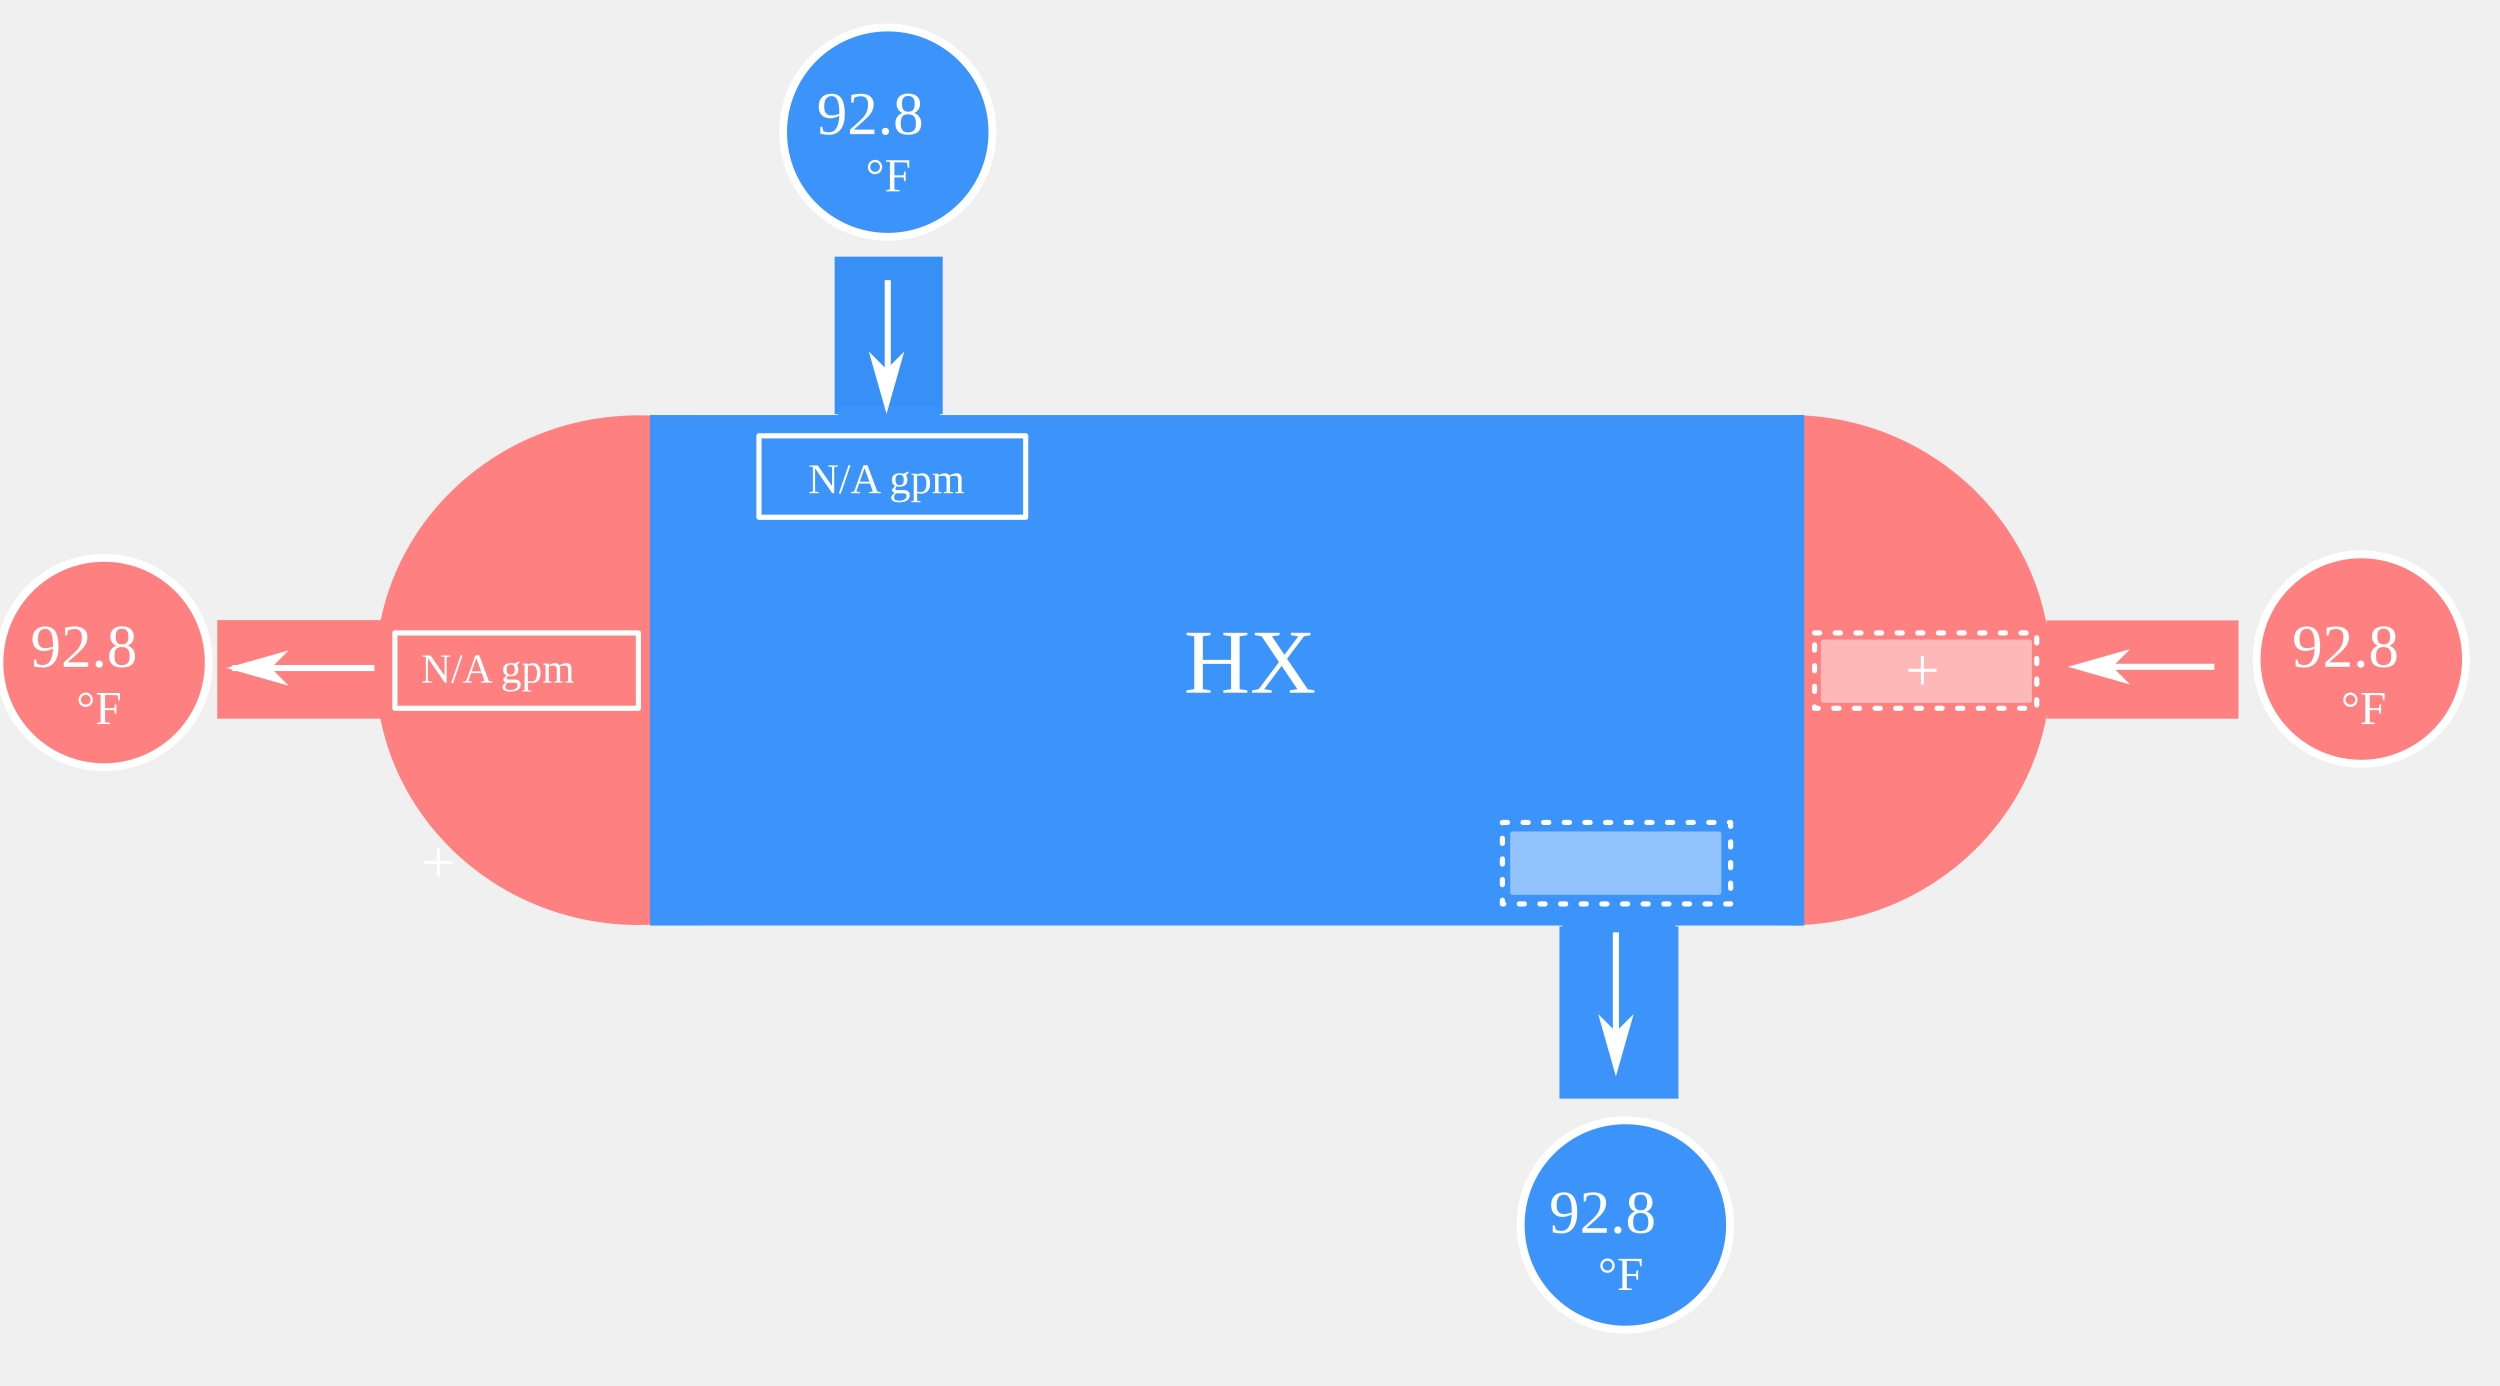
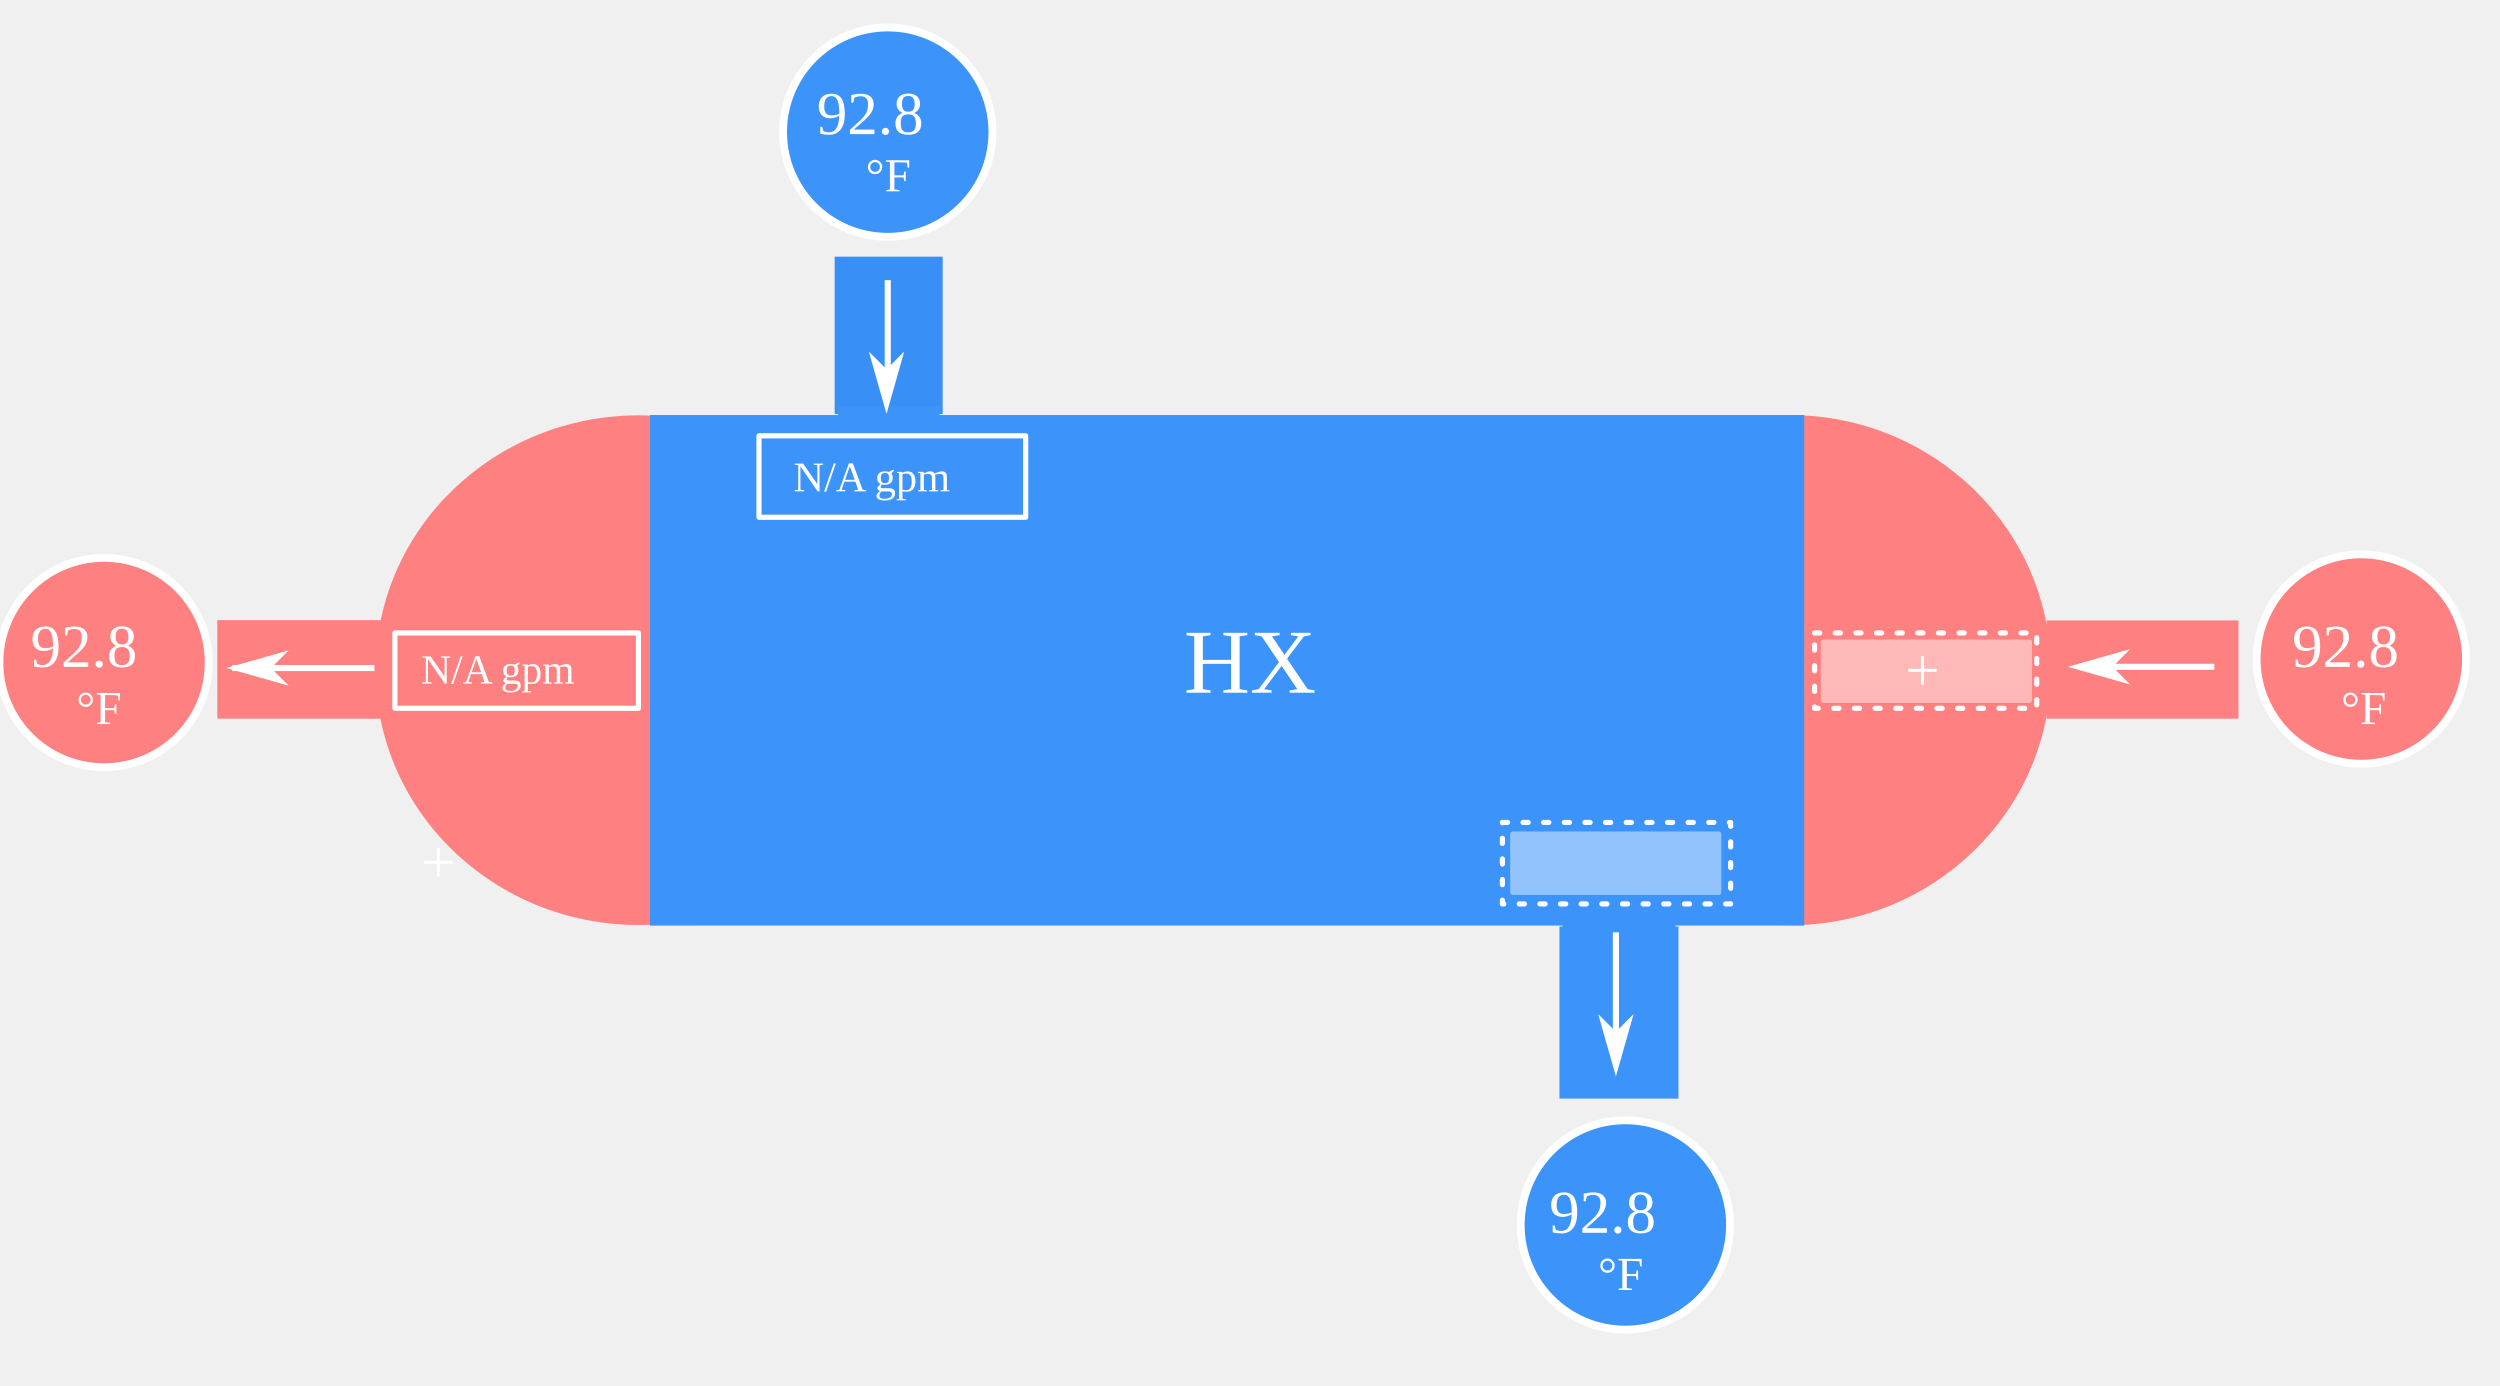
<svg xmlns="http://www.w3.org/2000/svg" version="1.1" id="svg2" x="0px" y="0px" viewBox="0 0 819.2 454" style="enable-background:new 0 0 819.2 1024;" xml:space="preserve">
  <style type="text/css">
	a:hover{text-decoration: none;}
	.st0{fill:#FF8080;stroke:#fff;stroke-width:0;}
	.st1{fill:#FF8080;stroke:#fff;stroke-width:0;}
	.st2{fill:#FFFFFF;stroke:#fff;stroke-width:0;}
	.st3{fill:#3C94FA;stroke:#fff;stroke-width:0;}
	.st4{fill:none;}
	.st5{fill:#FF8080;}
	.st6{fill:#0073F9;fill-opacity:0.765;stroke:#fff;stroke-width:0;}
	.st7{fill:#3C94FA;stroke:#fff;stroke-width:0;}
	.st9{font-size:30px;fill:white;}
	.st10{fill-rule:evenodd;clip-rule:evenodd;fill:#3C94FA;}
	.st11{fill-rule:evenodd;clip-rule:evenodd;fill:#FF8080;}
	.st12{font-size:11.659px;}
	.st13{fill-rule:evenodd;clip-rule:evenodd;fill:#FFFFFF;stroke:#FFFFFF;}
	.st14{opacity:0.847;fill:none;stroke:#0000FF;stroke-width:2.574;stroke-linecap:round;stroke-dasharray:2.574,7.722;enable-background:new    ;}
	.st15{fill:white;font-size:15.545px;}
	.st16{font-size:13.602px;}
	.st17{fill:none;stroke:#FFFFFF;stroke-width:2;stroke-miterlimit:10;}
	.st18{fill:#FF8080;stroke:#fff;stroke-width:2.574;stroke-linecap:round;enable-background:new    ;}
	.st19{fill:#3F0700;}
	.st20{fill:white;font-size:20px;}
	.st21{fill:#3C94FA;stroke:#fff;stroke-width:2.574;stroke-linecap:round;enable-background:new    ;}
	.st22{fill:none;stroke:#FFFFFF;stroke-width:1.691;stroke-linecap:round;stroke-linejoin:round;stroke-dasharray:1.691,5.072;}
	.st23{opacity:0.44;fill:#FFFFFF;stroke:#FFFFFF;stroke-width:1.691;stroke-linecap:round;stroke-linejoin:round;}
	.st24{fill:#FFFFFF;}
	.st26{fill:none;stroke:#FFFFFF;stroke-width:1.691;stroke-linecap:round;stroke-linejoin:round;}
	.st27{font-size:13.888px;}
	.hide{display:none;}
</style>
  <defs>

	</defs>
  <path id="path6736" class="st0" d="  M586.3,136c-47.3,0-85.7,37.4-85.7,83.6c0,46.2,38.4,83.6,85.7,83.6c0,0,0,0,0,0c47.3,0,85.7-37.4,85.7-83.6c0,0,0,0,0,0  C672,173.5,633.7,136,586.3,136z" />
  <ellipse id="path4552" class="st1" cx="209.3" cy="219.6" rx="86.2" ry="83.5">
</ellipse>
  <rect id="rect6794" x="228.8" y="136" class="st2" width="358.2" height="167.3">
</rect>
  <g>
    <rect id="center-rect" x="213" y="136" class="st3" width="378.2" height="167.3">
	</rect>
    <text x="50%" y="50%" text-anchor="middle" id="asset_name" class="st8 st9">HX</text>
  </g>
  <path id="path6276" class="st4" d="  M300.3,301.7l-69.7-0.1v-81.9v-81.9l111.8-0.2c61.5-0.1,141.3-0.2,177.5-0.2l65.8,0v82.3v82.3l-107.8-0.1  C418.5,301.8,338.6,301.7,300.3,301.7L300.3,301.7z" />
  <rect id="rect-pink-left" x="71.2" y="203.2" class="st5" width="54.5" height="32.3">
</rect>
  <rect id="rect7266-48" x="273.5" y="84.1" class="st6" width="35.4" height="51.6">
</rect>
  <rect id="rect7266-48-9" x="511" y="303.6" class="st7" width="39" height="56.4">
</rect>
  <rect id="rect7266-8" x="670.6" y="203.3" class="st5" width="62.9" height="32.2">
</rect>
  <rect id="rect8490" x="274.6" y="133.1" class="st10" width="33.3" height="4.5" />
  <rect id="rect8490-0" x="136.5" y="204.5" class="st11" width="13.5" height="29.7" />
  <rect id="rect8490-5" x="512" y="299.9" class="st10" width="37" height="10.4" />
  <rect id="rect8490-5-0" x="668.9" y="204.6" class="st11" width="3.4" height="29.5" />
  <text transform="matrix(1 0 0 1 264.8091 103.4043)" class="st8 st12"> </text>
  <path class="st4" d="" />
  <path id="path4487" class="st13" d="M290.5,121.7l-4.8-4.8l4.8,16.9l4.8-16.9L290.5,121.7z" />
  <path id="path4286" class="st13" d="  M290.5,131.4" />
  <path class="st4" d="" />
  <path id="path4487-7" transform="matrix(1 0 0 1 -20 0)" class="st13" d="M108.1,218.9l4.8-4.8L96,218.9l16.9,4.8L108.1,218.9z" />
  <path id="path4286-6" class="st13" d="  M98.4,218.9" />
  <path class="st4" d="" />
  <path id="path4487-4" class="st13" d="M529.5,338.8l-4.8-4.8l4.8,16.9l4.8-16.9L529.5,338.8z" />
  <path id="path4286-2" class="st13" d="  M529.5,348.4" />
  <path class="st4" d="" />
  <path id="path4487-7-5" class="st13" d="M691.5,218.5l4.8-4.8l-16.9,4.8l16.9,4.8L691.5,218.5z" />
  <path id="path4286-6-2" class="st13" d="  M681.9,218.5" />
  <g id="flowRoot4275" transform="translate(-5.73877)">
</g>
  <g>
    <g>
      <circle id="path4295-9-1-4" class="st21" cx="532.6" cy="401.4" r="34.3" />
      <a href="#" id="ShellOutlet">
        <text transform="matrix(1 0 0 1 507.6403 403.9592)" class="st8 st20">92.8</text>
        <text transform="matrix(1 0 0 1 523.6398 422.7033)" class="st8 st15">°F</text>
      </a>
    </g>
    <g>
      <text id="ShellOutlet_title" transform="matrix(1 0 0 1 411.1743 400.6553)" class="st8 st16 hide">Shell Outlet</text>
      <text id="ShellOutlet_id" transform="matrix(1 0 0 1 408.2012 416.3193)" class="st8 st16 hide">(ID: 01A001)</text>
    </g>
  </g>
  <line class="st17" x1="76.1" y1="218.9" x2="122.7" y2="218.9" />
  <line class="st17" x1="689" y1="218.5" x2="725.6" y2="218.5" />
  <line class="st17" x1="290.9" y1="128.4" x2="290.9" y2="91.8" />
  <line class="st17" x1="529.5" y1="342.1" x2="529.5" y2="305.5" />
  <g>
    <g>
      <text id="TubeOutlet_title" transform="matrix(1 0 0 1 8.937 271.4497)" class="st8 st16 hide">Tube Outlet</text>
      <text id="TubeOutlet_id" transform="matrix(1 0 0 1 6.3271 288.0156)" class="st8 st16 hide">(ID: 01A001)</text>
    </g>
    <g>
      <circle id="path4295-9-1" class="st18" cx="34.1" cy="217.1" r="34.3" />
      <g>
        <a id="TubeOutlet">
          <text id="TubeOutlet_n" transform="matrix(1 0 0 1 10 218.5259)" class="st19 st8 st20">92.8</text>
        </a>
        <text transform="matrix(1 0 0 1 25 237.27)" class="st8 st15">°F</text>
      </g>
    </g>
  </g>
  <g>
    <g>
      <text id="TubeInlet_title" transform="matrix(1 0 0 1 745.376 268.0825)" class="st8 st16 hide">Tube Inlet</text>
      <text id="TubeInlet_id" transform="matrix(1 0 0 1 735.7715 282.3076)" class="st8 st16 hide">(ID: 01A001)</text>
    </g>
    <g>
      <ellipse id="path4295-9-1-4-7" transform="matrix(0.1602 -0.9871 0.9871 0.1602 436.5919 945.0707)" class="st18" cx="773.7" cy="216" rx="34.3" ry="34.3" />
      <g>
        <a id="TubeInlet">
          <text transform="matrix(1 0 0 1 751.0845 218.526)" class="st19 st8 st20">92.8</text>
        </a>
        <text transform="matrix(1 0 0 1 767.0841 237.2702)" class="st8 st15">°F</text>
      </g>
    </g>
  </g>
  <g>
    <g>
      <text id="ShellInlet_title" transform="matrix(1 0 0 1 345.9185 35.3428)" class="st8 st16 hide">Shell Inlet</text>
      <text id="ShellInlet_id" transform="matrix(1 0 0 1 337.5059 53.3311)" class="st8 st16 hide">(ID: 01A001)</text>
    </g>
    <g>
      <circle id="path4295" class="st21" cx="290.9" cy="43.3" r="34.3" />
      <g>
        <a id="ShellInlet">
          <text transform="matrix(1 0 0 1 267.6403 43.9592)" class="st8 st20">92.8</text>
        </a>
        <text transform="matrix(1 0 0 1 283.6398 62.7033)" class="st8 st15">°F</text>
      </g>
    </g>
  </g>
  <g>
    <a id="TubeInlet_flow">
      <rect id="rect9030-1-1" x="594.6" y="207.4" class="st22" width="72.8" height="24.7" />
      <g>
        <rect id="rect9030-1-1_1_" x="597.5" y="210.4" class="st23" width="67.5" height="19.1" />
        <text transform="matrix(1 0 0 1 624.3043 226.2827)" class="st24 st25 st20">+</text>
      </g>
    </a>
  </g>
  <g>
    <a id="ShellOutlet_flow">
      <rect id="rect9030-2" x="492.3" y="269.5" class="st22" width="74.8" height="26.7" />
      <g>
        <rect id="rect9030-1-1_2_" x="495.7" y="273.3" class="st23" width="67.5" height="19.1" />
        <text transform="matrix(1 0 0 1 138 289.217)" class="st24 st25 st20">+</text>
      </g>
    </a>
  </g>
  <g>
    <rect id="rect9030" x="248.7" y="142.8" class="st26" width="87.4" height="26.7" />
    <a id="ShellInlet_flow">
-       <text transform="matrix(1 0 0 1 264.8091 161.6133)" class="st24 st8 st27">N/A gpm</text>
+       <text transform="matrix(1 0 0 1 260 161)" class="st24 st8 st27">N/A gpm</text>
    </a>
  </g>
  <g>
    <rect id="rect-left" x="129.4" y="207.4" class="st26" width="79.8" height="24.7" />
    <a id="TubeOutlet_flow">
-       <text transform="matrix(1 0 0 1 138 223.6892)" class="st24 st8 st16">N/A gpm</text>
+       <text transform="matrix(1 0 0 1 138 224)" class="st24 st8 st16">N/A gpm</text>
    </a>
  </g>
</svg>
